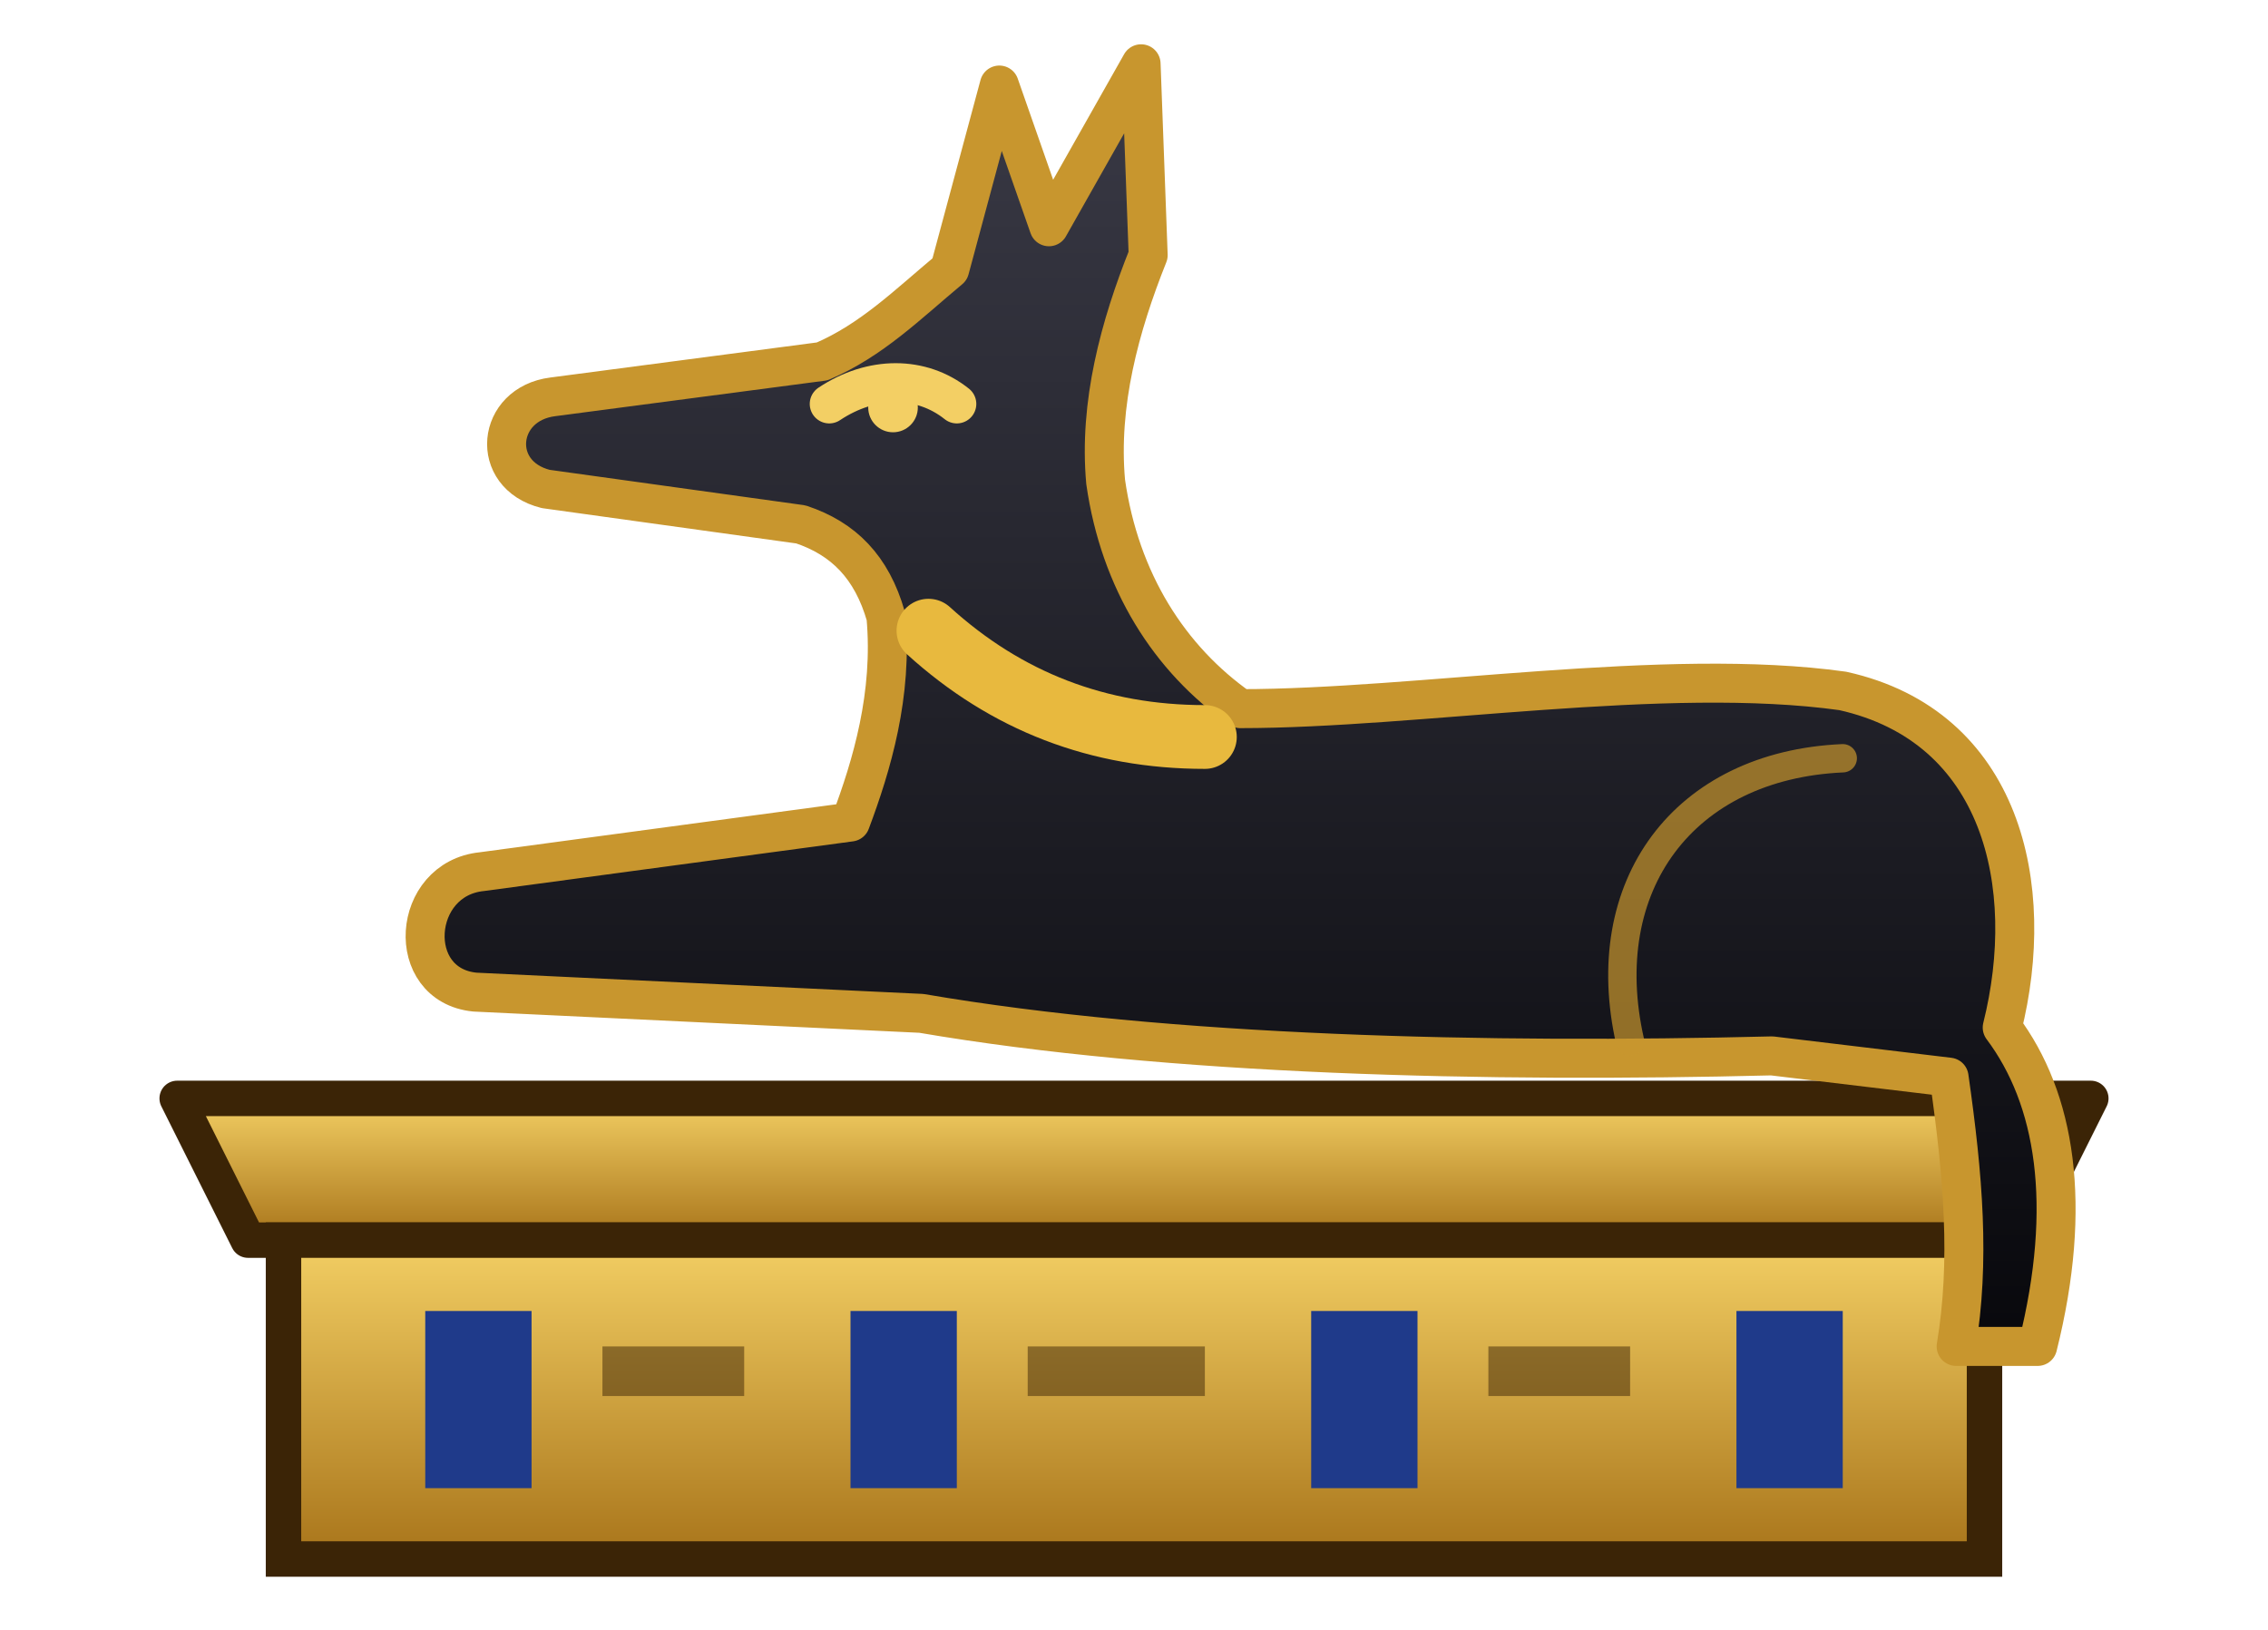
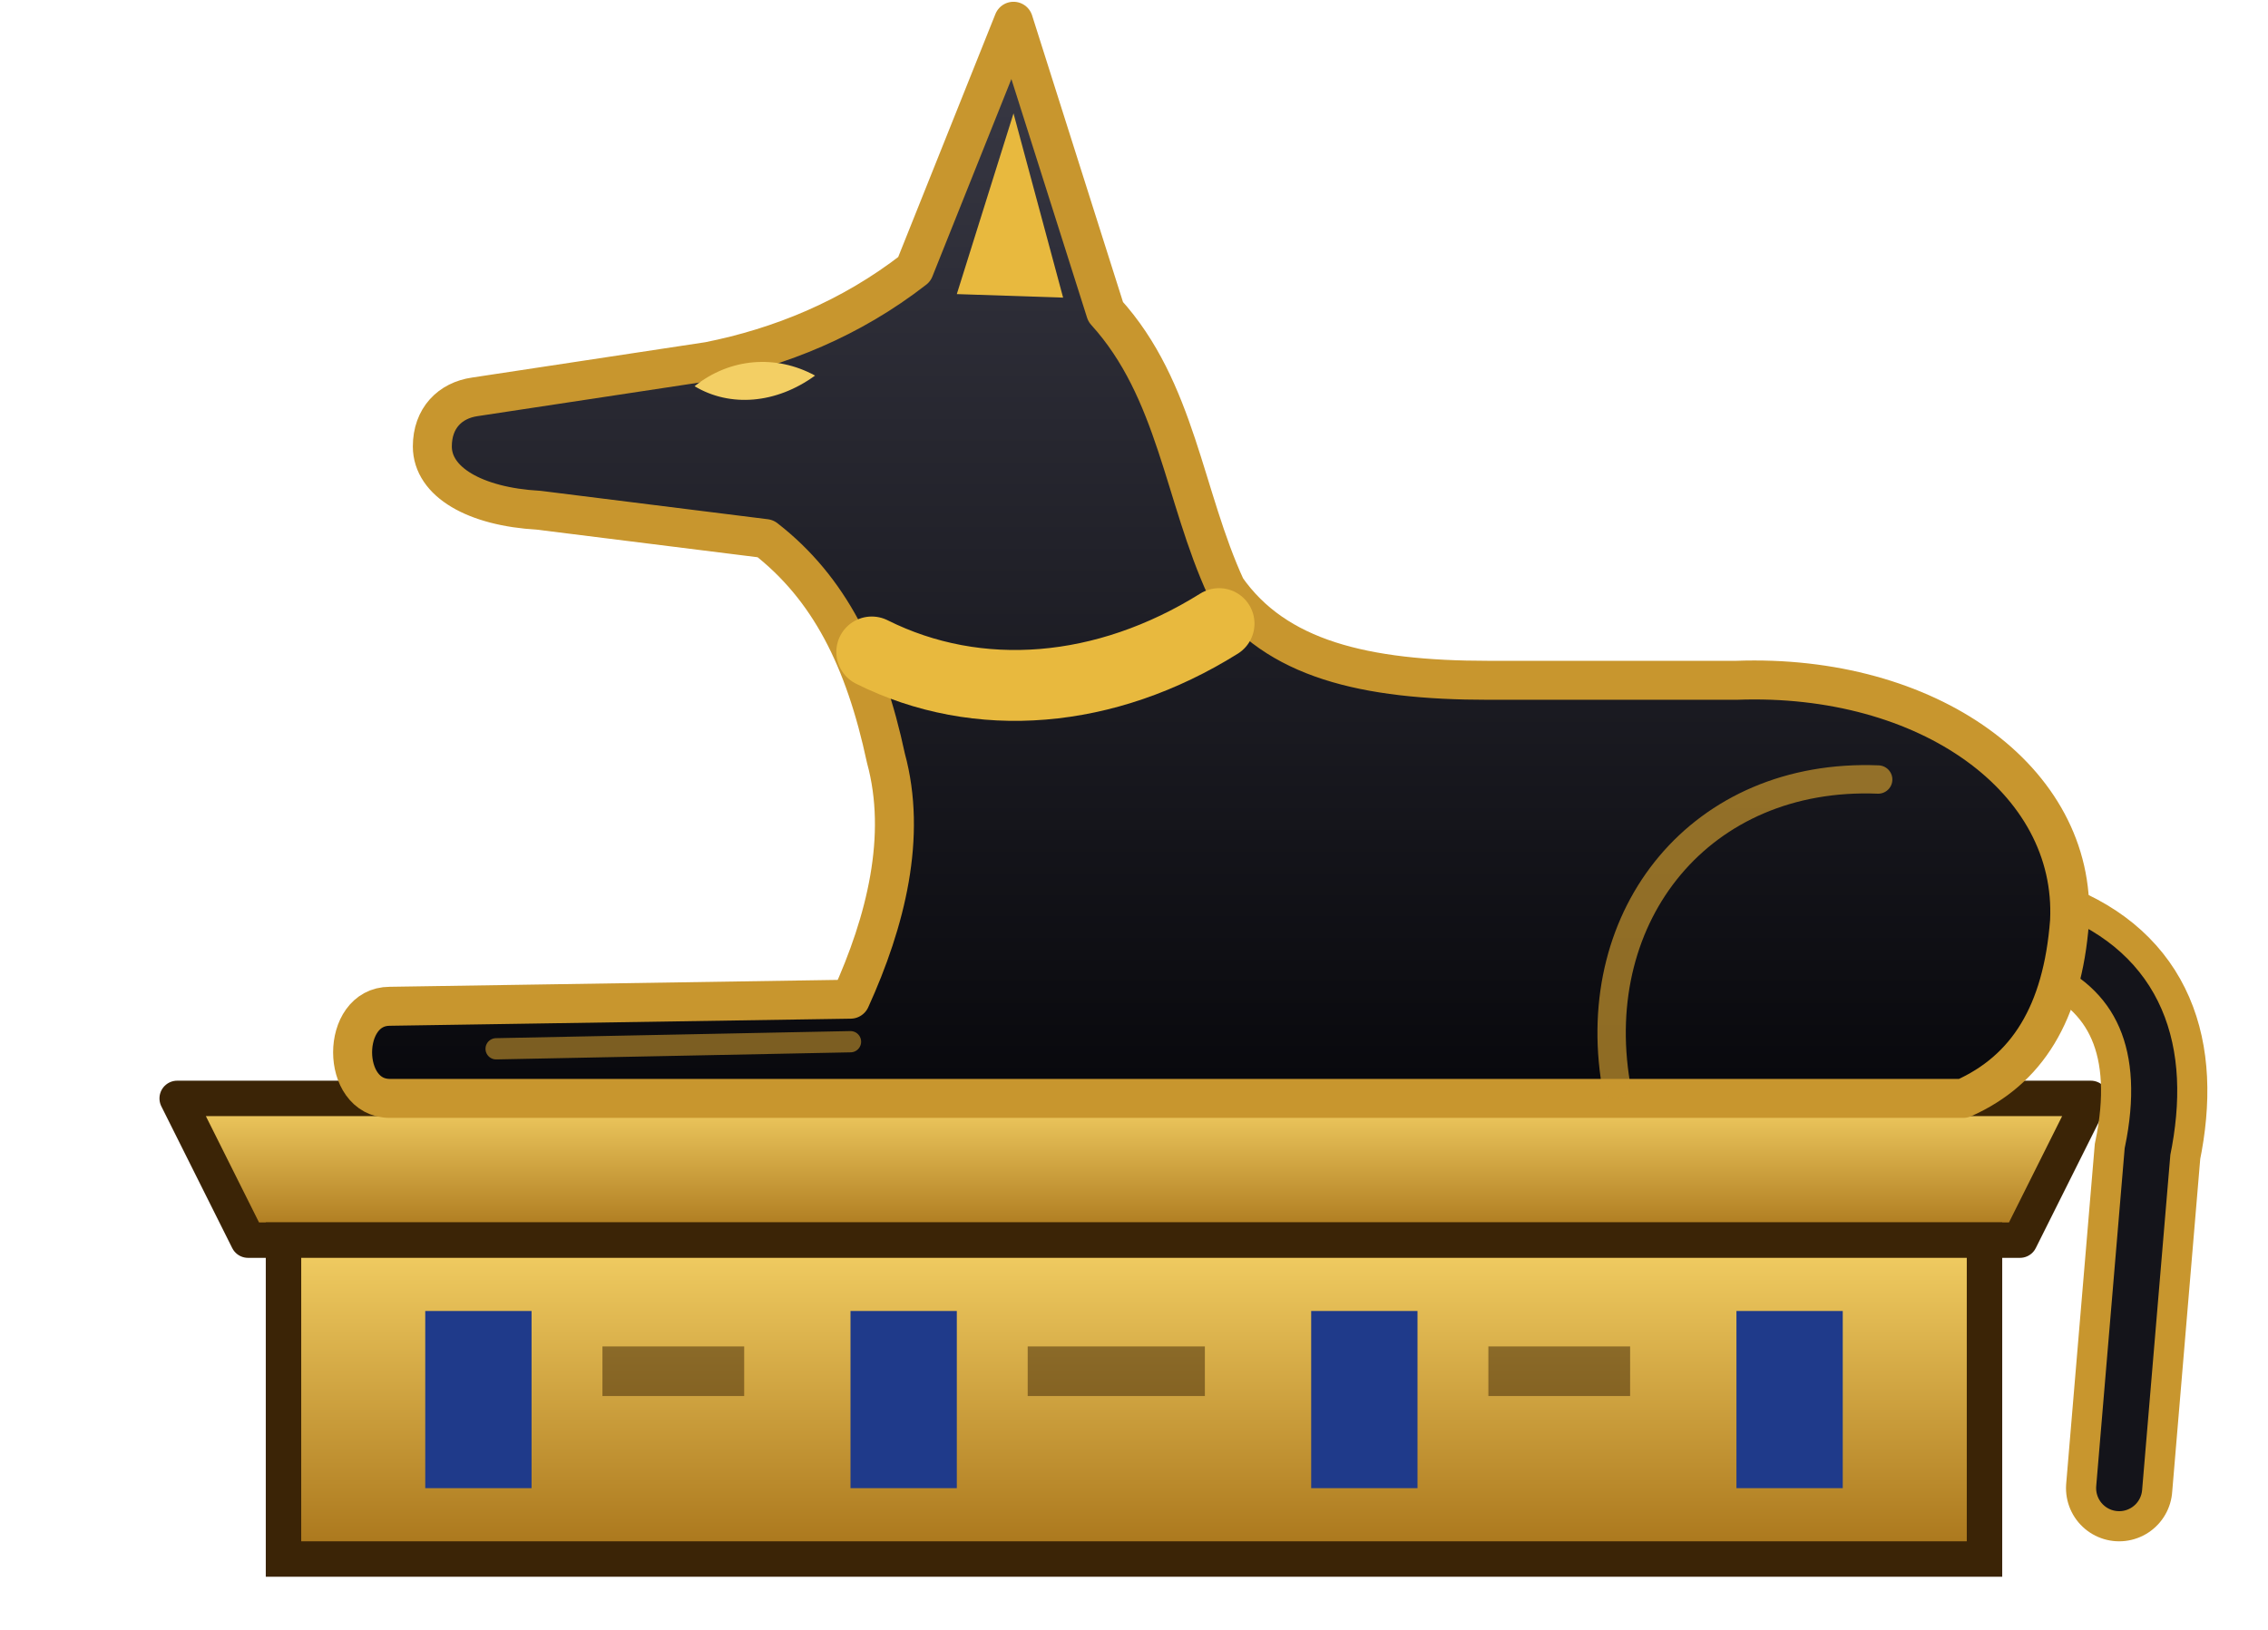
<svg xmlns="http://www.w3.org/2000/svg" viewBox="0 0 64 46">
  <defs>
    <linearGradient id="stallJackal" x1="0" y1="0" x2="0" y2="1">
      <stop offset="0" stop-color="#3a3a46" />
      <stop offset="1" stop-color="#08080c" />
    </linearGradient>
    <linearGradient id="stallChest" x1="0" y1="0" x2="0" y2="1">
      <stop offset="0" stop-color="#f3cf64" />
      <stop offset="1" stop-color="#a8741a" />
    </linearGradient>
  </defs>
  <path d="M5 31 H59 L57 35 H7 Z" fill="url(#stallChest)" stroke="#3b2406" stroke-width="1" stroke-linejoin="round" />
  <rect x="8" y="35" width="48" height="9" fill="url(#stallChest)" stroke="#3b2406" stroke-width="1" />
  <g fill="#1f3a8a">
    <rect x="12" y="37" width="3" height="5" />
    <rect x="24" y="37" width="3" height="5" />
    <rect x="37" y="37" width="3" height="5" />
    <rect x="49" y="37" width="3" height="5" />
  </g>
  <g fill="#3b2406" opacity=".5">
    <rect x="17" y="38" width="4" height="1.4" />
    <rect x="29" y="38" width="5" height="1.4" />
    <rect x="42" y="38" width="4" height="1.4" />
  </g>
-   <path d="M57.5 38 C58.5 34 58 31 56.5 29 C57.5 25 56.5 20.5 52 19.5 C47 18.8 40 20 35 20 C33 18.6 31.6 16.4 31.2 13.6 C31 11.4 31.6 9.2 32.4 7.2 L32.2 1.8 L29.6 6.4 L28.2 2.4 L26.8 7.6 C25.6 8.6 24.6 9.6 23.2 10.2 L15.6 11.2 C14 11.4 13.8 13.4 15.4 13.8 L22.6 14.8 C23.8 15.2 24.6 16 25 17.4 C25.2 19.6 24.6 21.6 24 23.2 L13.6 24.6 C11.6 24.8 11.4 27.8 13.4 28 L26 28.6 C33 29.8 42 30 50 29.8 L55 30.4 C55.4 33.2 55.6 35.6 55.2 38 Z" fill="url(#stallJackal)" stroke="#c8962e" stroke-width="1.1" stroke-linejoin="round" />
-   <path d="M46 29.4 C45 25 47.5 21.6 52 21.4" fill="none" stroke="#c8962e" stroke-width=".8" stroke-linecap="round" opacity=".7" />
-   <path d="M26.2 17.8 C28.4 19.8 31 20.8 34 20.8" fill="none" stroke="#e8b93e" stroke-width="1.8" stroke-linecap="round" />
-   <path d="M23.4 11.4 C24.6 10.6 26 10.6 27 11.4" fill="none" stroke="#f3cf64" stroke-width="1.1" stroke-linecap="round" />
-   <circle cx="25.2" cy="11.5" r=".7" fill="#f3cf64" />
+   <path d="M57.8 26.4 C60.4 27.4 61.2 29.6 60.6 32.5 L59.8 42" fill="none" stroke="#c8962e" stroke-width="3" stroke-linecap="round" />
+   <path d="M57.8 26.4 C60.4 27.4 61.2 29.6 60.6 32.5 L59.8 42" fill="none" stroke="#14141a" stroke-width="1.3" stroke-linecap="round" />
+   <path d="M13.4 11.2 L20 10.2 C22 9.8 24 9 25.8 7.6 L28.6 0.6 L31.2 8.8 C33.2 11 33.4 14 34.6 16.6 C36 18.6 38.5 19.2 42 19.2 L49 19.2 C54.4 19 58.6 22 58.4 26 C58.2 28.6 57.2 30.2 55.4 31 L11 31 C9.6 31 9.6 28.4 11 28.4 L24 28.2 C25 26 25.6 23.6 25 21.4 C24.4 18.6 23.4 16.6 21.6 15.2 L15.2 14.4 C13.4 14.3 12.2 13.6 12.2 12.6 C12.2 11.8 12.7 11.3 13.4 11.2 Z" fill="url(#stallJackal)" stroke="#c8962e" stroke-width="1.1" stroke-linejoin="round" />
+   <path d="M28.6 3.2 L30 8.4 L27 8.3 Z" fill="#e8b93e" />
+   <path d="M19.6 10.9 C20.6 10.1 21.9 10 23 10.6 C21.9 11.4 20.6 11.5 19.6 10.9 Z" fill="#f3cf64" />
+   <path d="M24.6 18.4 C27.6 19.9 31.2 19.6 34.4 17.6" fill="none" stroke="#e8b93e" stroke-width="2" stroke-linecap="round" />
+   <path d="M45.6 30.6 C44.8 25.8 48 21.8 53 22" fill="none" stroke="#c8962e" stroke-width=".8" stroke-linecap="round" opacity=".7" />
+   <path d="M14 29.6 L24 29.4" fill="none" stroke="#c8962e" stroke-width=".6" stroke-linecap="round" opacity=".6" />
</svg>
